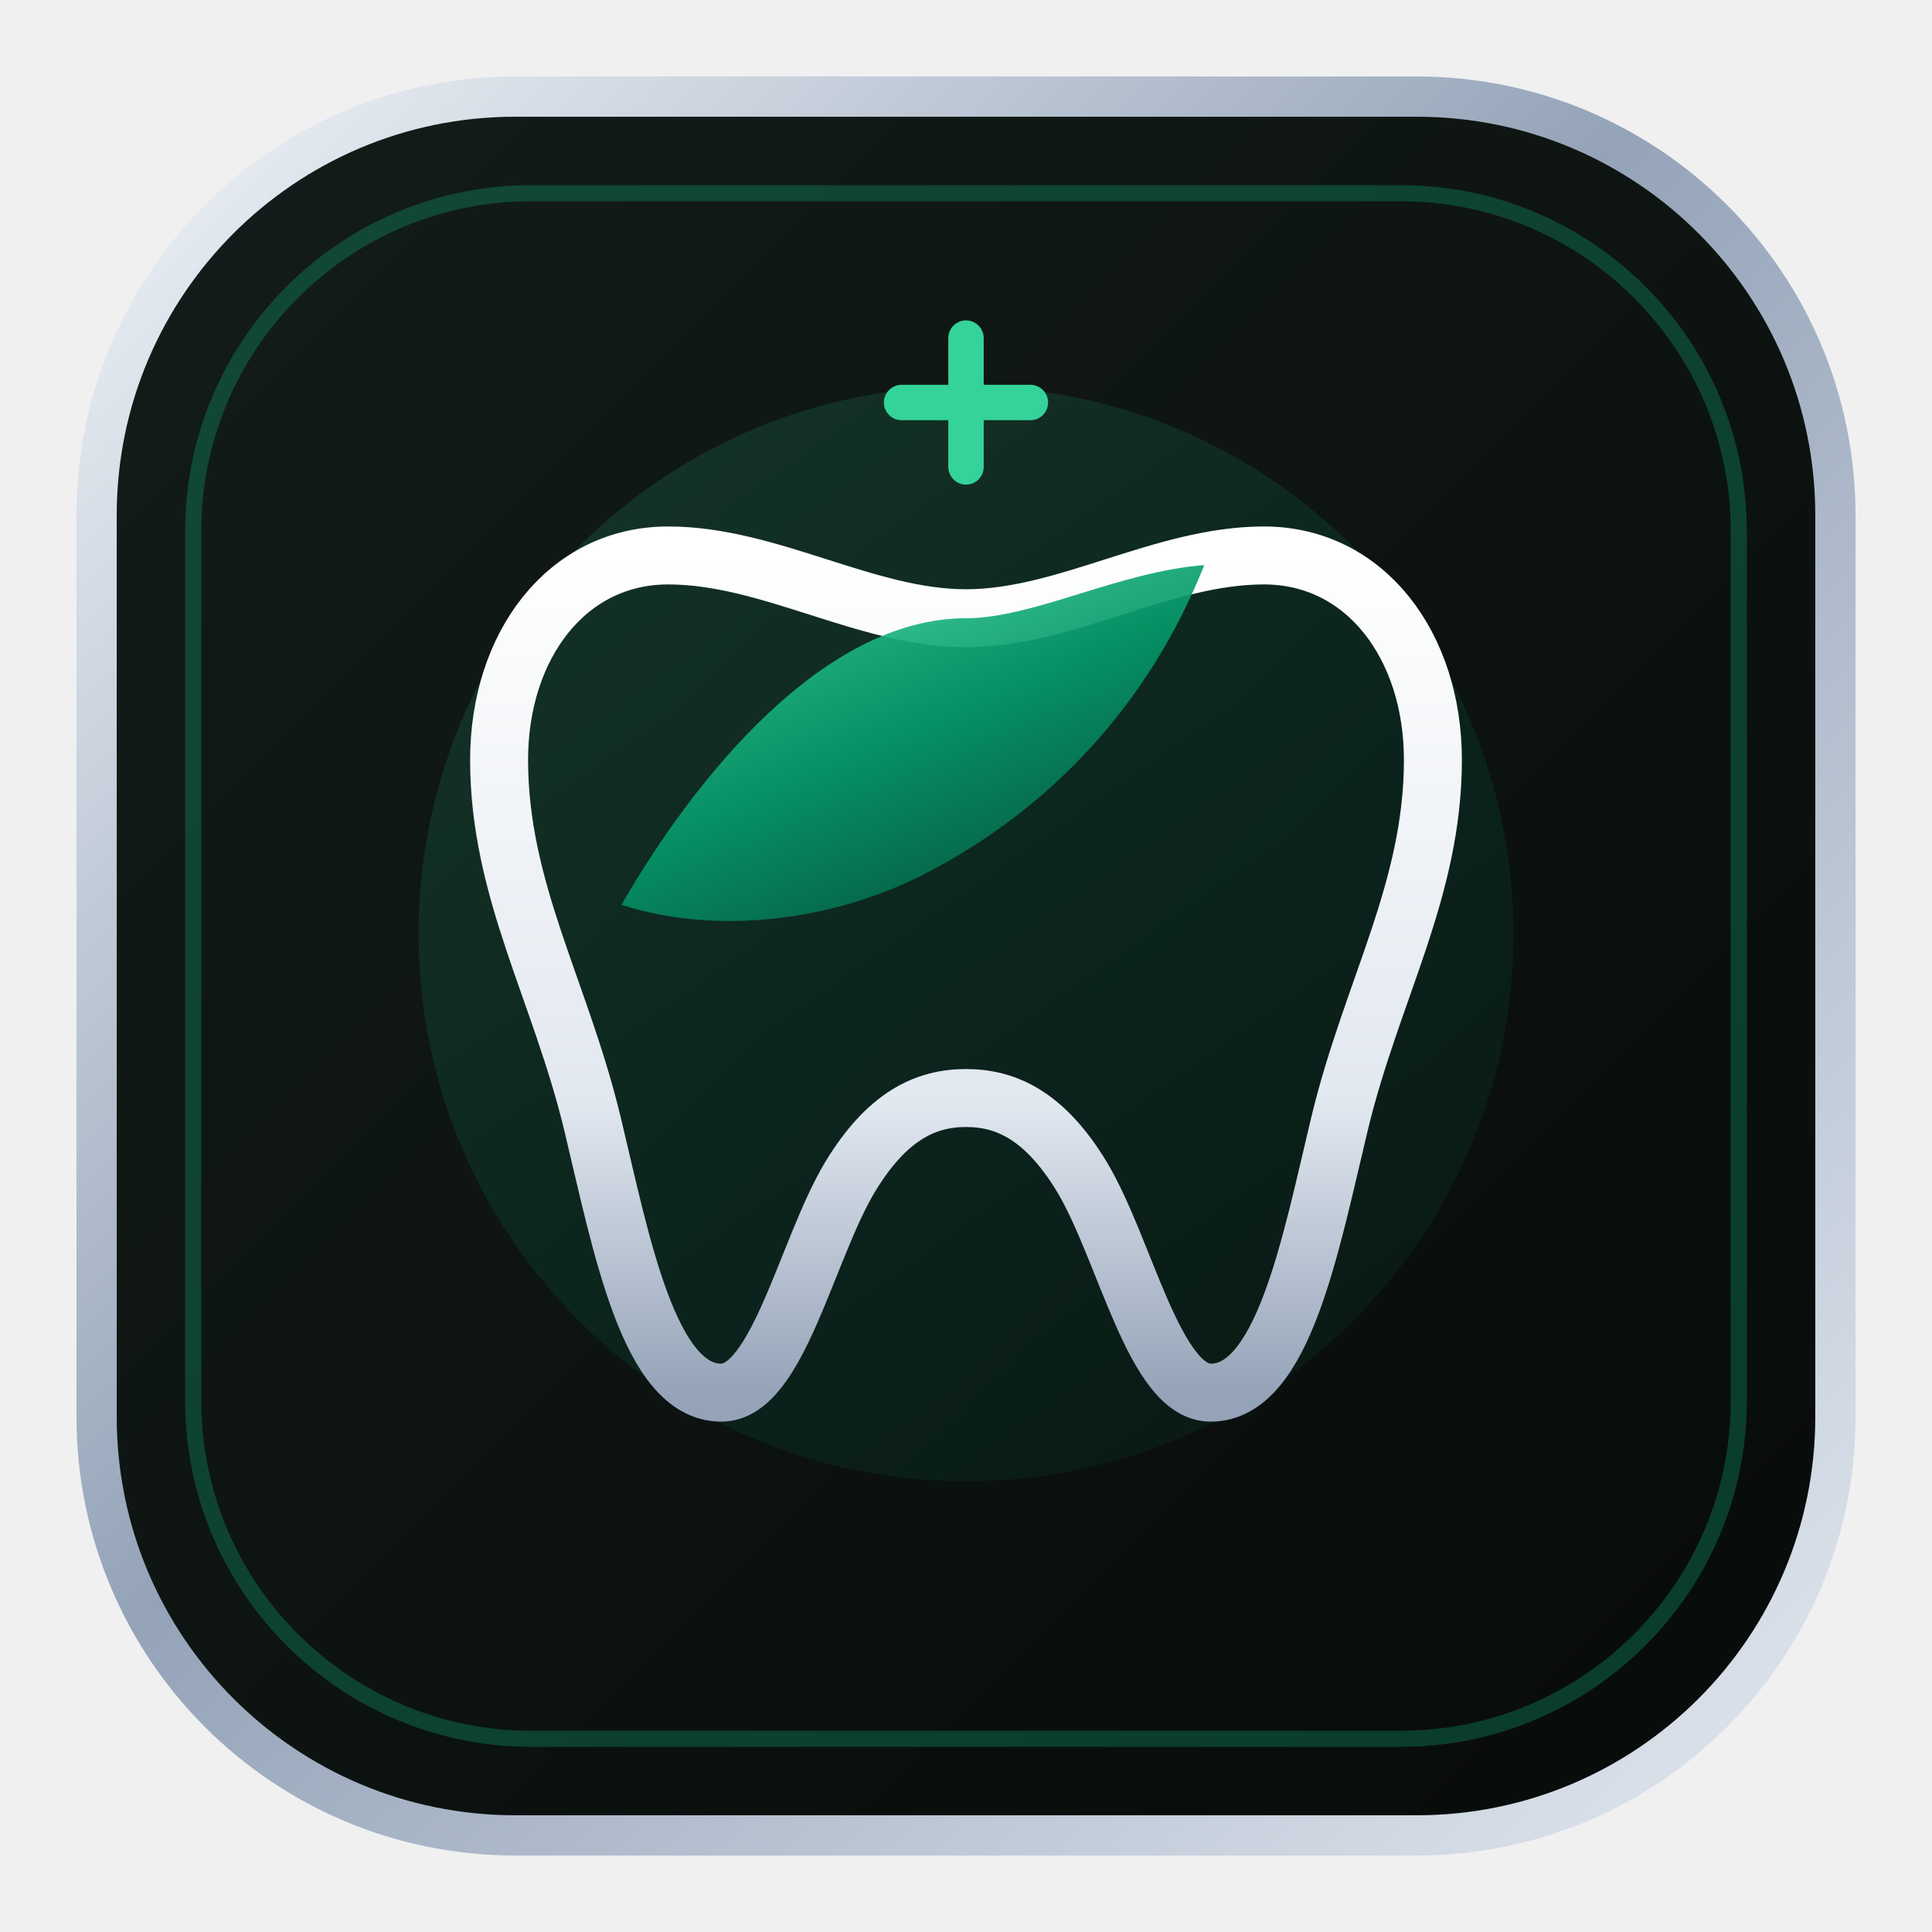
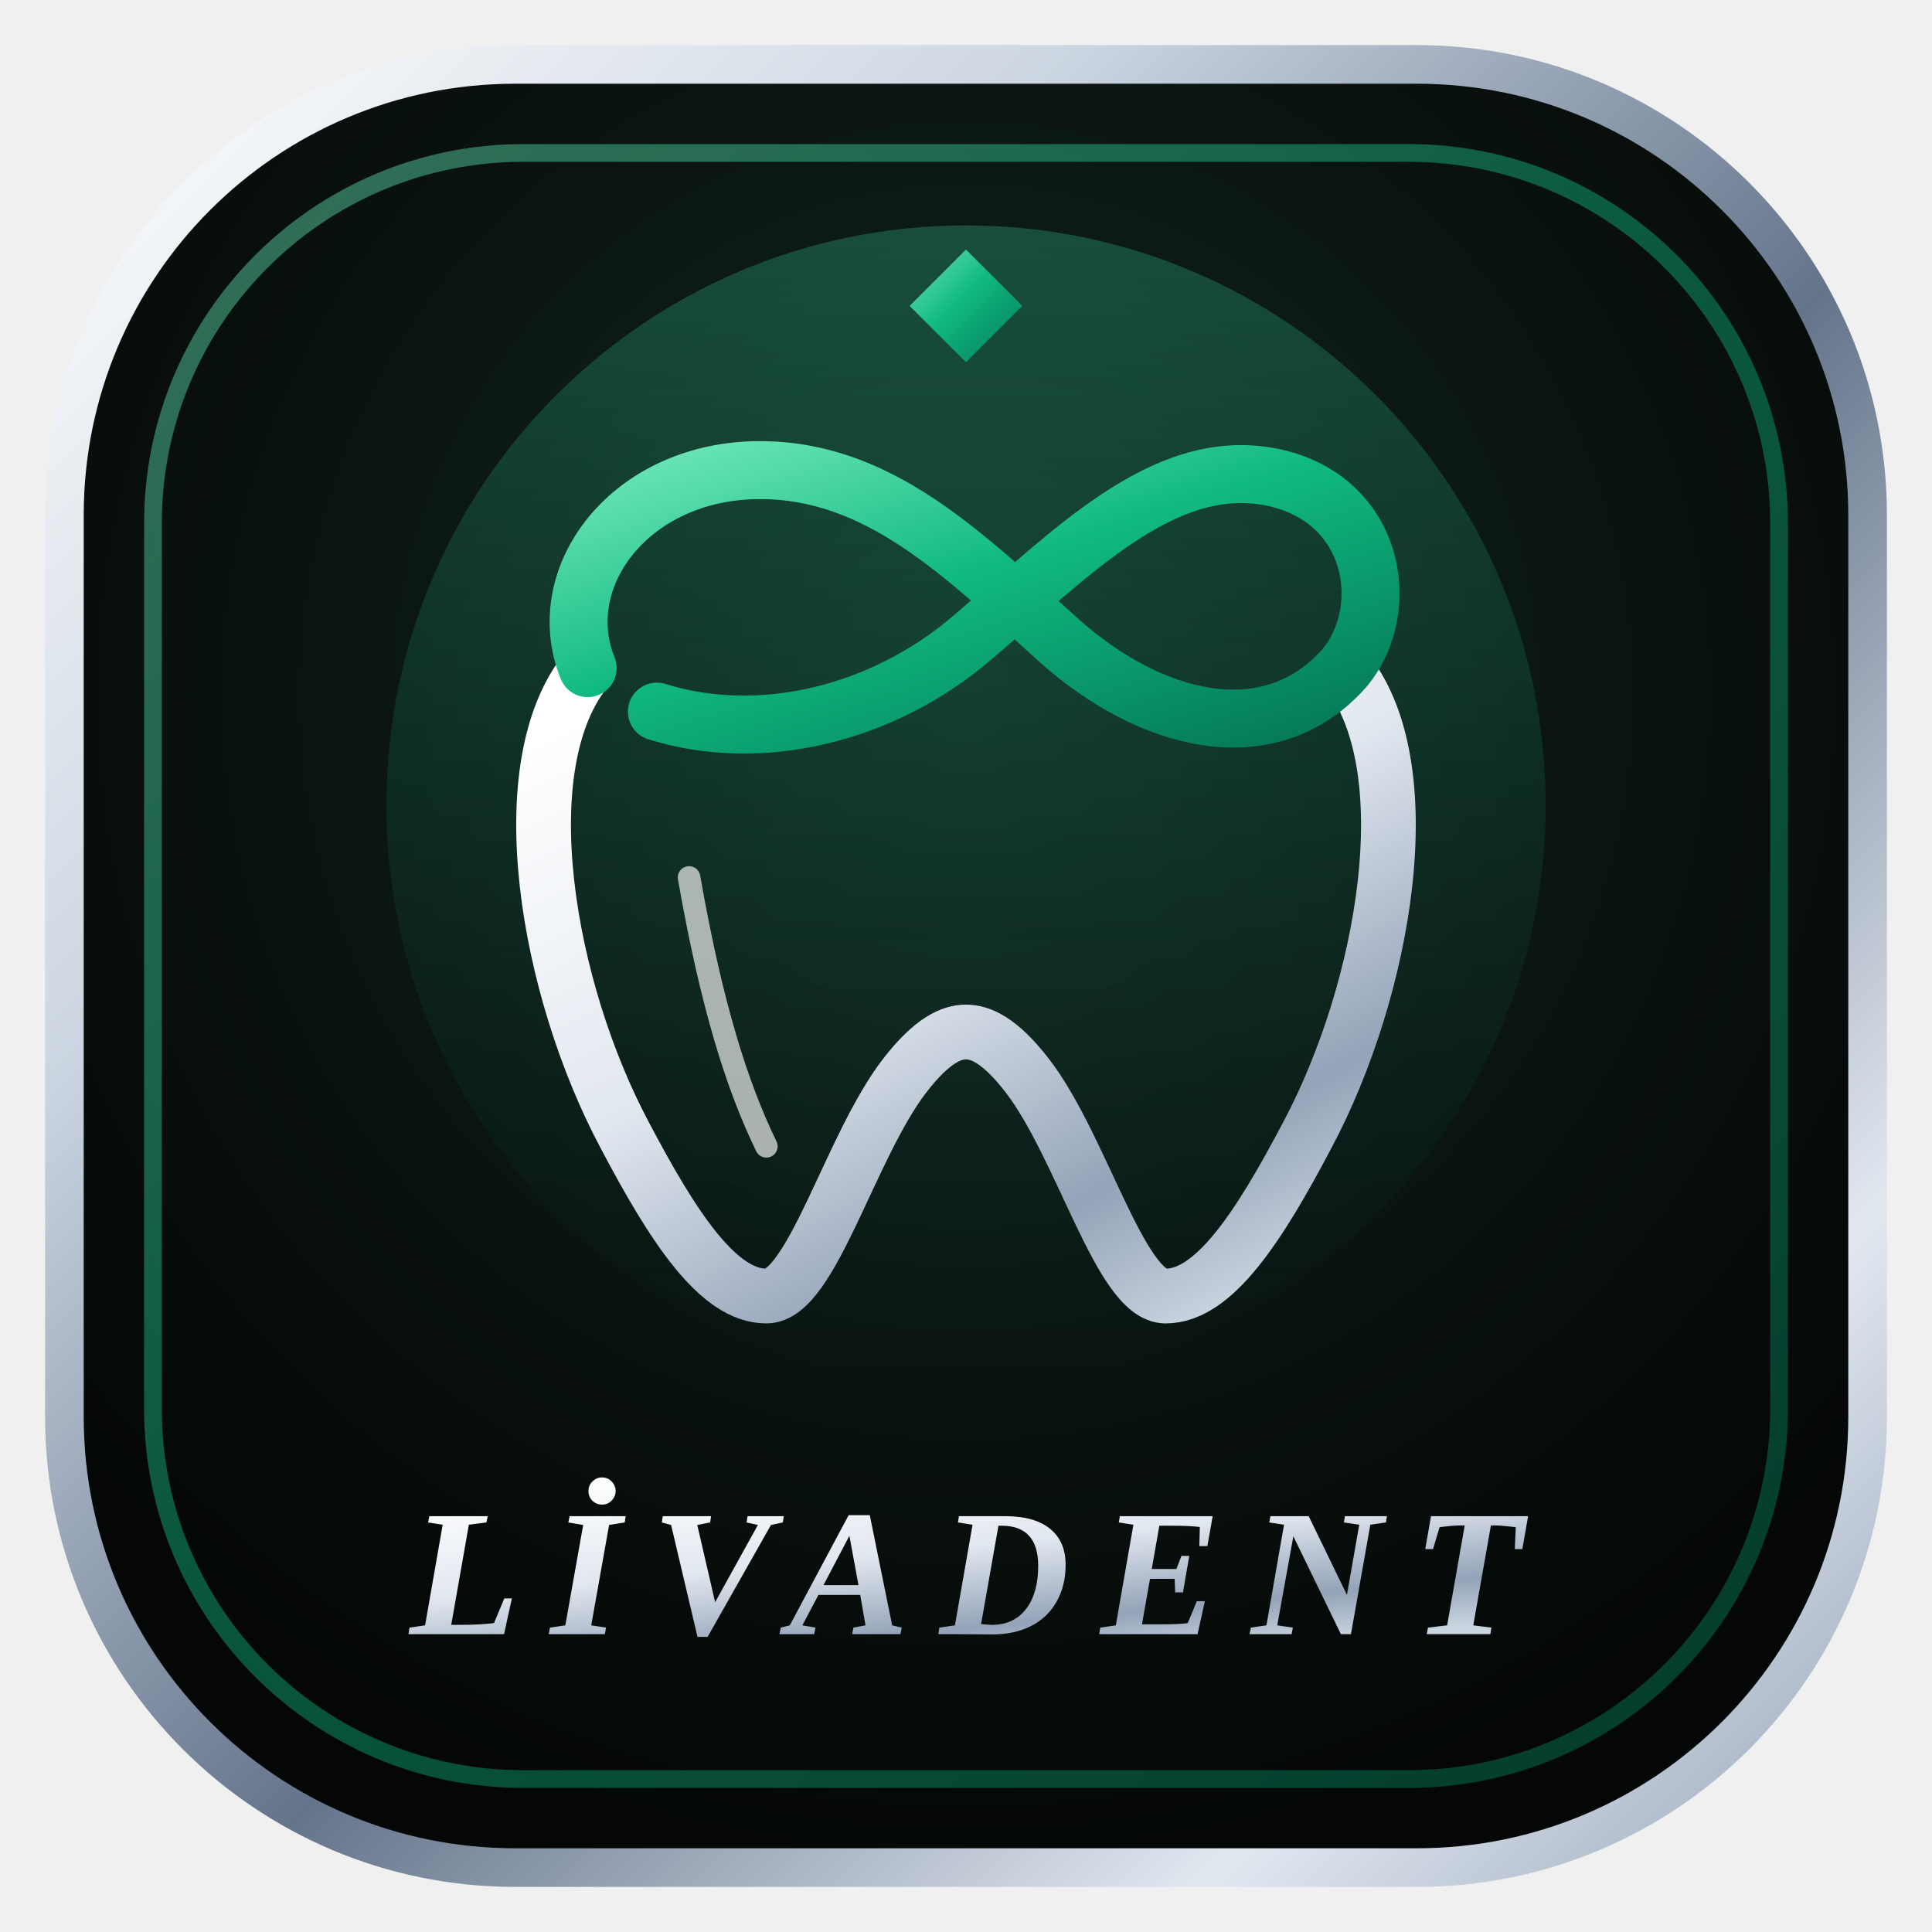
<svg xmlns="http://www.w3.org/2000/svg" viewBox="0 0 120 120" width="120" height="120" role="img" aria-labelledby="livadent-logo-title livadent-logo-desc">
  <defs>
-     <linearGradient id="obsidianBg" x1="0%" y1="0%" x2="100%" y2="100%">
-       <stop offset="0%" stop-color="#131D1A" />
-       <stop offset="100%" stop-color="#070A09" />
-     </linearGradient>
-     <linearGradient id="silverRing" x1="0%" y1="0%" x2="100%" y2="100%">
-       <stop offset="0%" stop-color="#F1F5F9" />
-       <stop offset="45%" stop-color="#94A3B8" />
-       <stop offset="100%" stop-color="#E2E8F0" />
-     </linearGradient>
-     <linearGradient id="emeraldGrad" x1="15%" y1="0%" x2="85%" y2="100%">
-       <stop offset="0%" stop-color="#34D399" />
-       <stop offset="50%" stop-color="#059669" />
-       <stop offset="100%" stop-color="#064E3B" />
-     </linearGradient>
-     <linearGradient id="silverTooth" x1="0%" y1="0%" x2="0%" y2="100%">
+     <radialGradient id="obsidianGlow" cx="50%" cy="35%" r="65%">
+       <stop offset="0%" stop-color="#112922" />
+       <stop offset="58%" stop-color="#0A1310" />
+       <stop offset="100%" stop-color="#040706" />
+     </radialGradient>
+     <linearGradient id="platinumBezel" x1="0%" y1="0%" x2="100%" y2="100%">
      <stop offset="0%" stop-color="#FFFFFF" />
-       <stop offset="65%" stop-color="#E2E8F0" />
+       <stop offset="28%" stop-color="#CBD5E1" />
+       <stop offset="55%" stop-color="#64748B" />
+       <stop offset="82%" stop-color="#E2E8F0" />
      <stop offset="100%" stop-color="#94A3B8" />
    </linearGradient>
+     <linearGradient id="emeraldRibbon" x1="0%" y1="0%" x2="100%" y2="100%">
+       <stop offset="0%" stop-color="#6EE7B7" />
+       <stop offset="45%" stop-color="#10B981" />
+       <stop offset="100%" stop-color="#047857" />
+     </linearGradient>
+     <linearGradient id="platinumTooth" x1="15%" y1="0%" x2="85%" y2="100%">
+       <stop offset="0%" stop-color="#FFFFFF" />
+       <stop offset="45%" stop-color="#E2E8F0" />
+       <stop offset="80%" stop-color="#94A3B8" />
+       <stop offset="100%" stop-color="#CBD5E1" />
+     </linearGradient>
+     <linearGradient id="ambientEmerald" x1="50%" y1="0%" x2="50%" y2="100%">
+       <stop offset="0%" stop-color="#34D399" stop-opacity="0.28" />
+       <stop offset="100%" stop-color="#047857" stop-opacity="0" />
+     </linearGradient>
  </defs>
-   <rect x="6" y="6" width="108" height="108" rx="26" fill="url(#obsidianBg)" stroke="url(#silverRing)" stroke-width="2.5" />
-   <rect x="12" y="12" width="96" height="96" rx="21" fill="none" stroke="#10B981" stroke-opacity="0.28" stroke-width="1" />
-   <circle cx="60" cy="58" r="34" fill="url(#emeraldGrad)" fill-opacity="0.14" />
-   <path d="M41.5 34.5C35.2 34.5 31 40.1 31 47.2C31 55.3 34.8 61.5 36.8 69.8C38.6 77.3 40.3 86.5 44.8 86.5C48.3 86.5 50.1 77.6 52.8 73.1C55.1 69.3 57.5 68.2 60 68.2C62.5 68.2 64.9 69.3 67.2 73.1C69.9 77.6 71.7 86.5 75.2 86.5C79.7 86.5 81.4 77.3 83.2 69.8C85.2 61.5 89 55.3 89 47.2C89 40.1 84.8 34.5 78.5 34.5C72.2 34.5 66.2 38.4 60 38.4C53.8 38.4 47.8 34.5 41.5 34.5Z" fill="none" stroke="url(#silverTooth)" stroke-width="3.6" stroke-linecap="round" stroke-linejoin="round" />
-   <path d="M60 38.4C64.2 38.4 69.5 35.5 74.8 35.1C71.5 43.4 65.5 50.2 57.2 54.4C51.6 57.2 44.5 58.1 38.6 56.2C43.2 48.2 51.2 38.4 60 38.4Z" fill="url(#emeraldGrad)" fill-opacity="0.92" />
-   <path d="M60 21V29M56 25H64" stroke="#34D399" stroke-width="2.2" stroke-linecap="round" />
+   <rect x="4" y="4" width="112" height="112" rx="28" fill="url(#obsidianGlow)" stroke="url(#platinumBezel)" stroke-width="2.4" />
+   <rect x="9.5" y="9.5" width="101" height="101" rx="23" fill="none" stroke="url(#emeraldRibbon)" stroke-opacity="0.45" stroke-width="1.1" />
+   <circle cx="60" cy="50" r="36" fill="url(#ambientEmerald)" />
+   <polygon points="60,15.5 63.5,19 60,22.5 56.5,19" fill="url(#emeraldRibbon)" />
+   <path d="M36.5 41.5        C31.5 47.5, 34 61.5, 38.8 70.5        C41.8 76.2, 44.6 80.5, 47.6 80.5        C50.4 80.5, 52.8 71.2, 56.2 66.8        C57.9 64.6, 59.1 64.1, 60 64.1        C60.9 64.1, 62.1 64.6, 63.8 66.8        C67.2 71.2, 69.6 80.5, 72.4 80.5        C75.4 80.5, 78.2 76.2, 81.2 70.5        C86 61.5, 88.5 47.5, 83.5 41.5" fill="none" stroke="url(#platinumTooth)" stroke-width="3.4" stroke-linecap="round" stroke-linejoin="round" />
+   <path d="M36.5 41.5        C34.2 35.8, 39.2 29.2, 47.2 29.2        C54.6 29.2, 59.8 34.4, 65.8 39.8        C71.4 44.8, 78.8 46.8, 83.5 41.5        C86.6 37.8, 85.4 30.8, 78.8 29.6        C72.2 28.4, 66.5 34.4, 60.4 39.6        C54.8 44.4, 47.2 46.2, 40.8 44.2" fill="none" stroke="url(#emeraldRibbon)" stroke-width="3.6" stroke-linecap="round" stroke-linejoin="round" />
+   <path d="M42.8 54.5 C44.2 62.5, 45.8 67.5, 47.6 71.2" fill="none" stroke="#FFFFFF" stroke-opacity="0.65" stroke-width="1.4" stroke-linecap="round" />
+   <line x1="28" y1="88.5" x2="92" y2="88.5" stroke="url(#platinumBezel)" stroke-opacity="0.38" stroke-width="0.9" />
+   <text x="60" y="101.5" text-anchor="middle" fill="url(#platinumTooth)" font-family="Georgia, 'Times New Roman', serif" font-size="11.2" font-style="italic" font-weight="700" letter-spacing="1.9">LİVADENT</text>
</svg>
